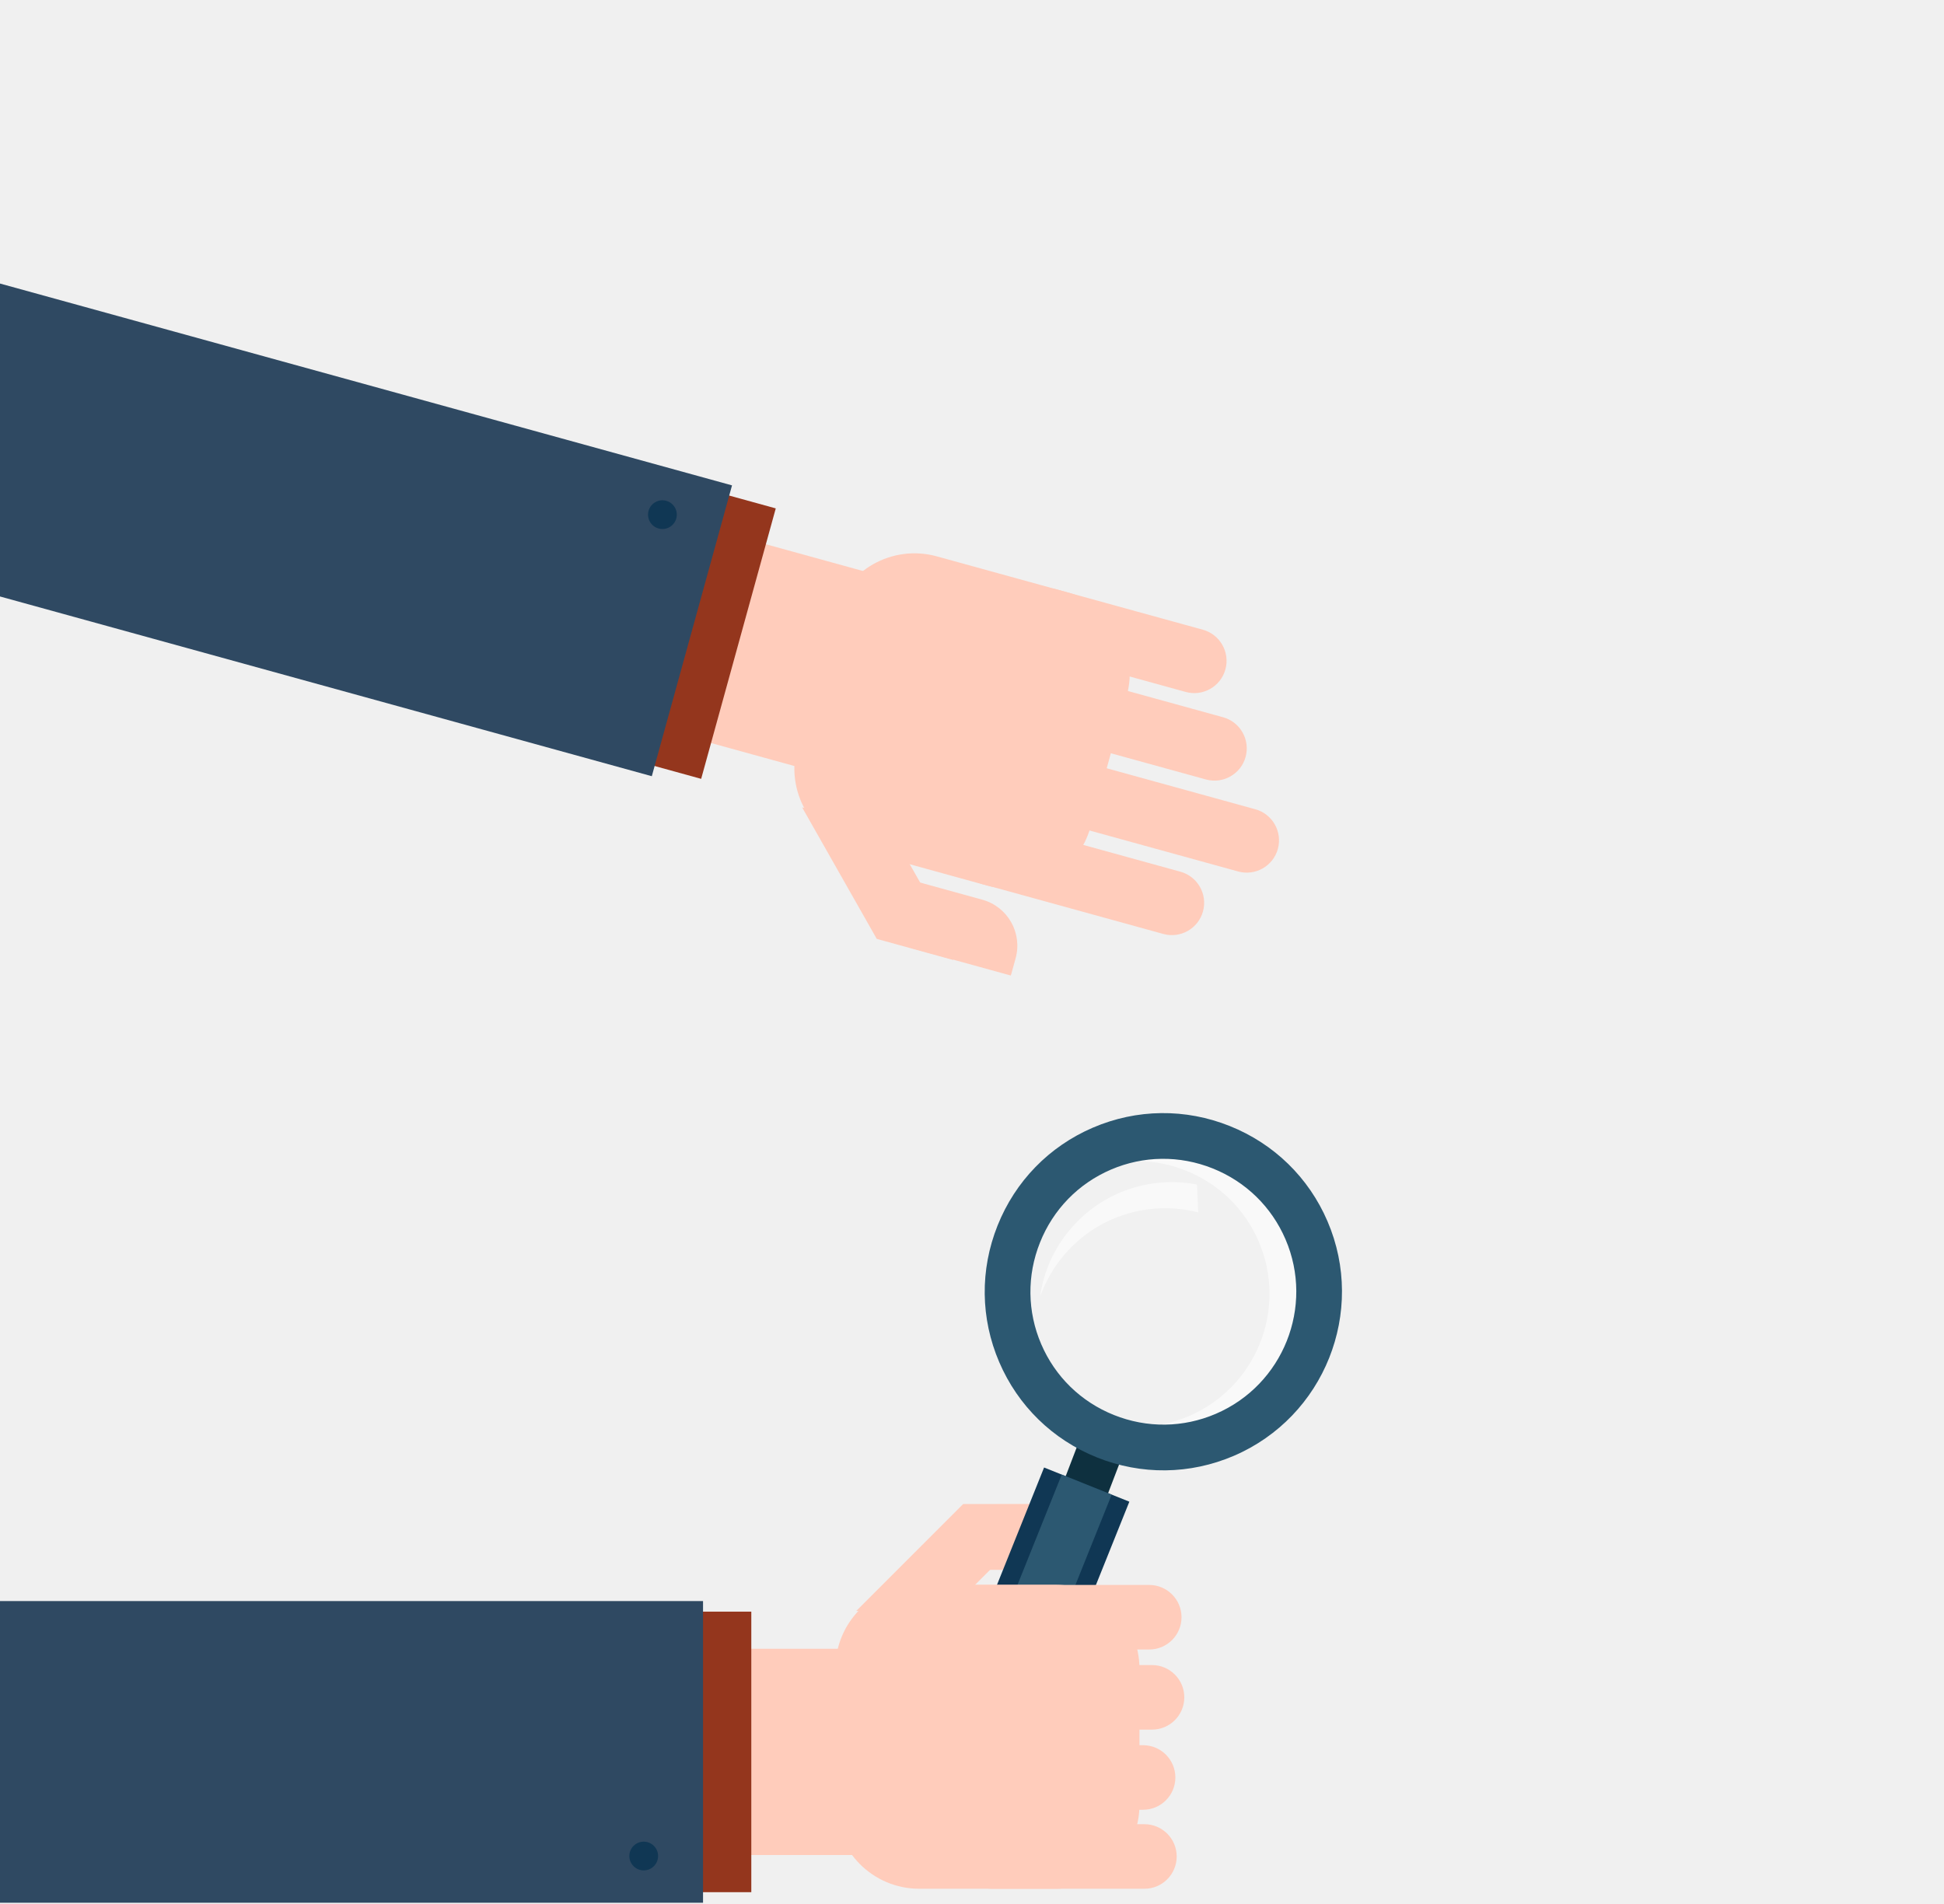
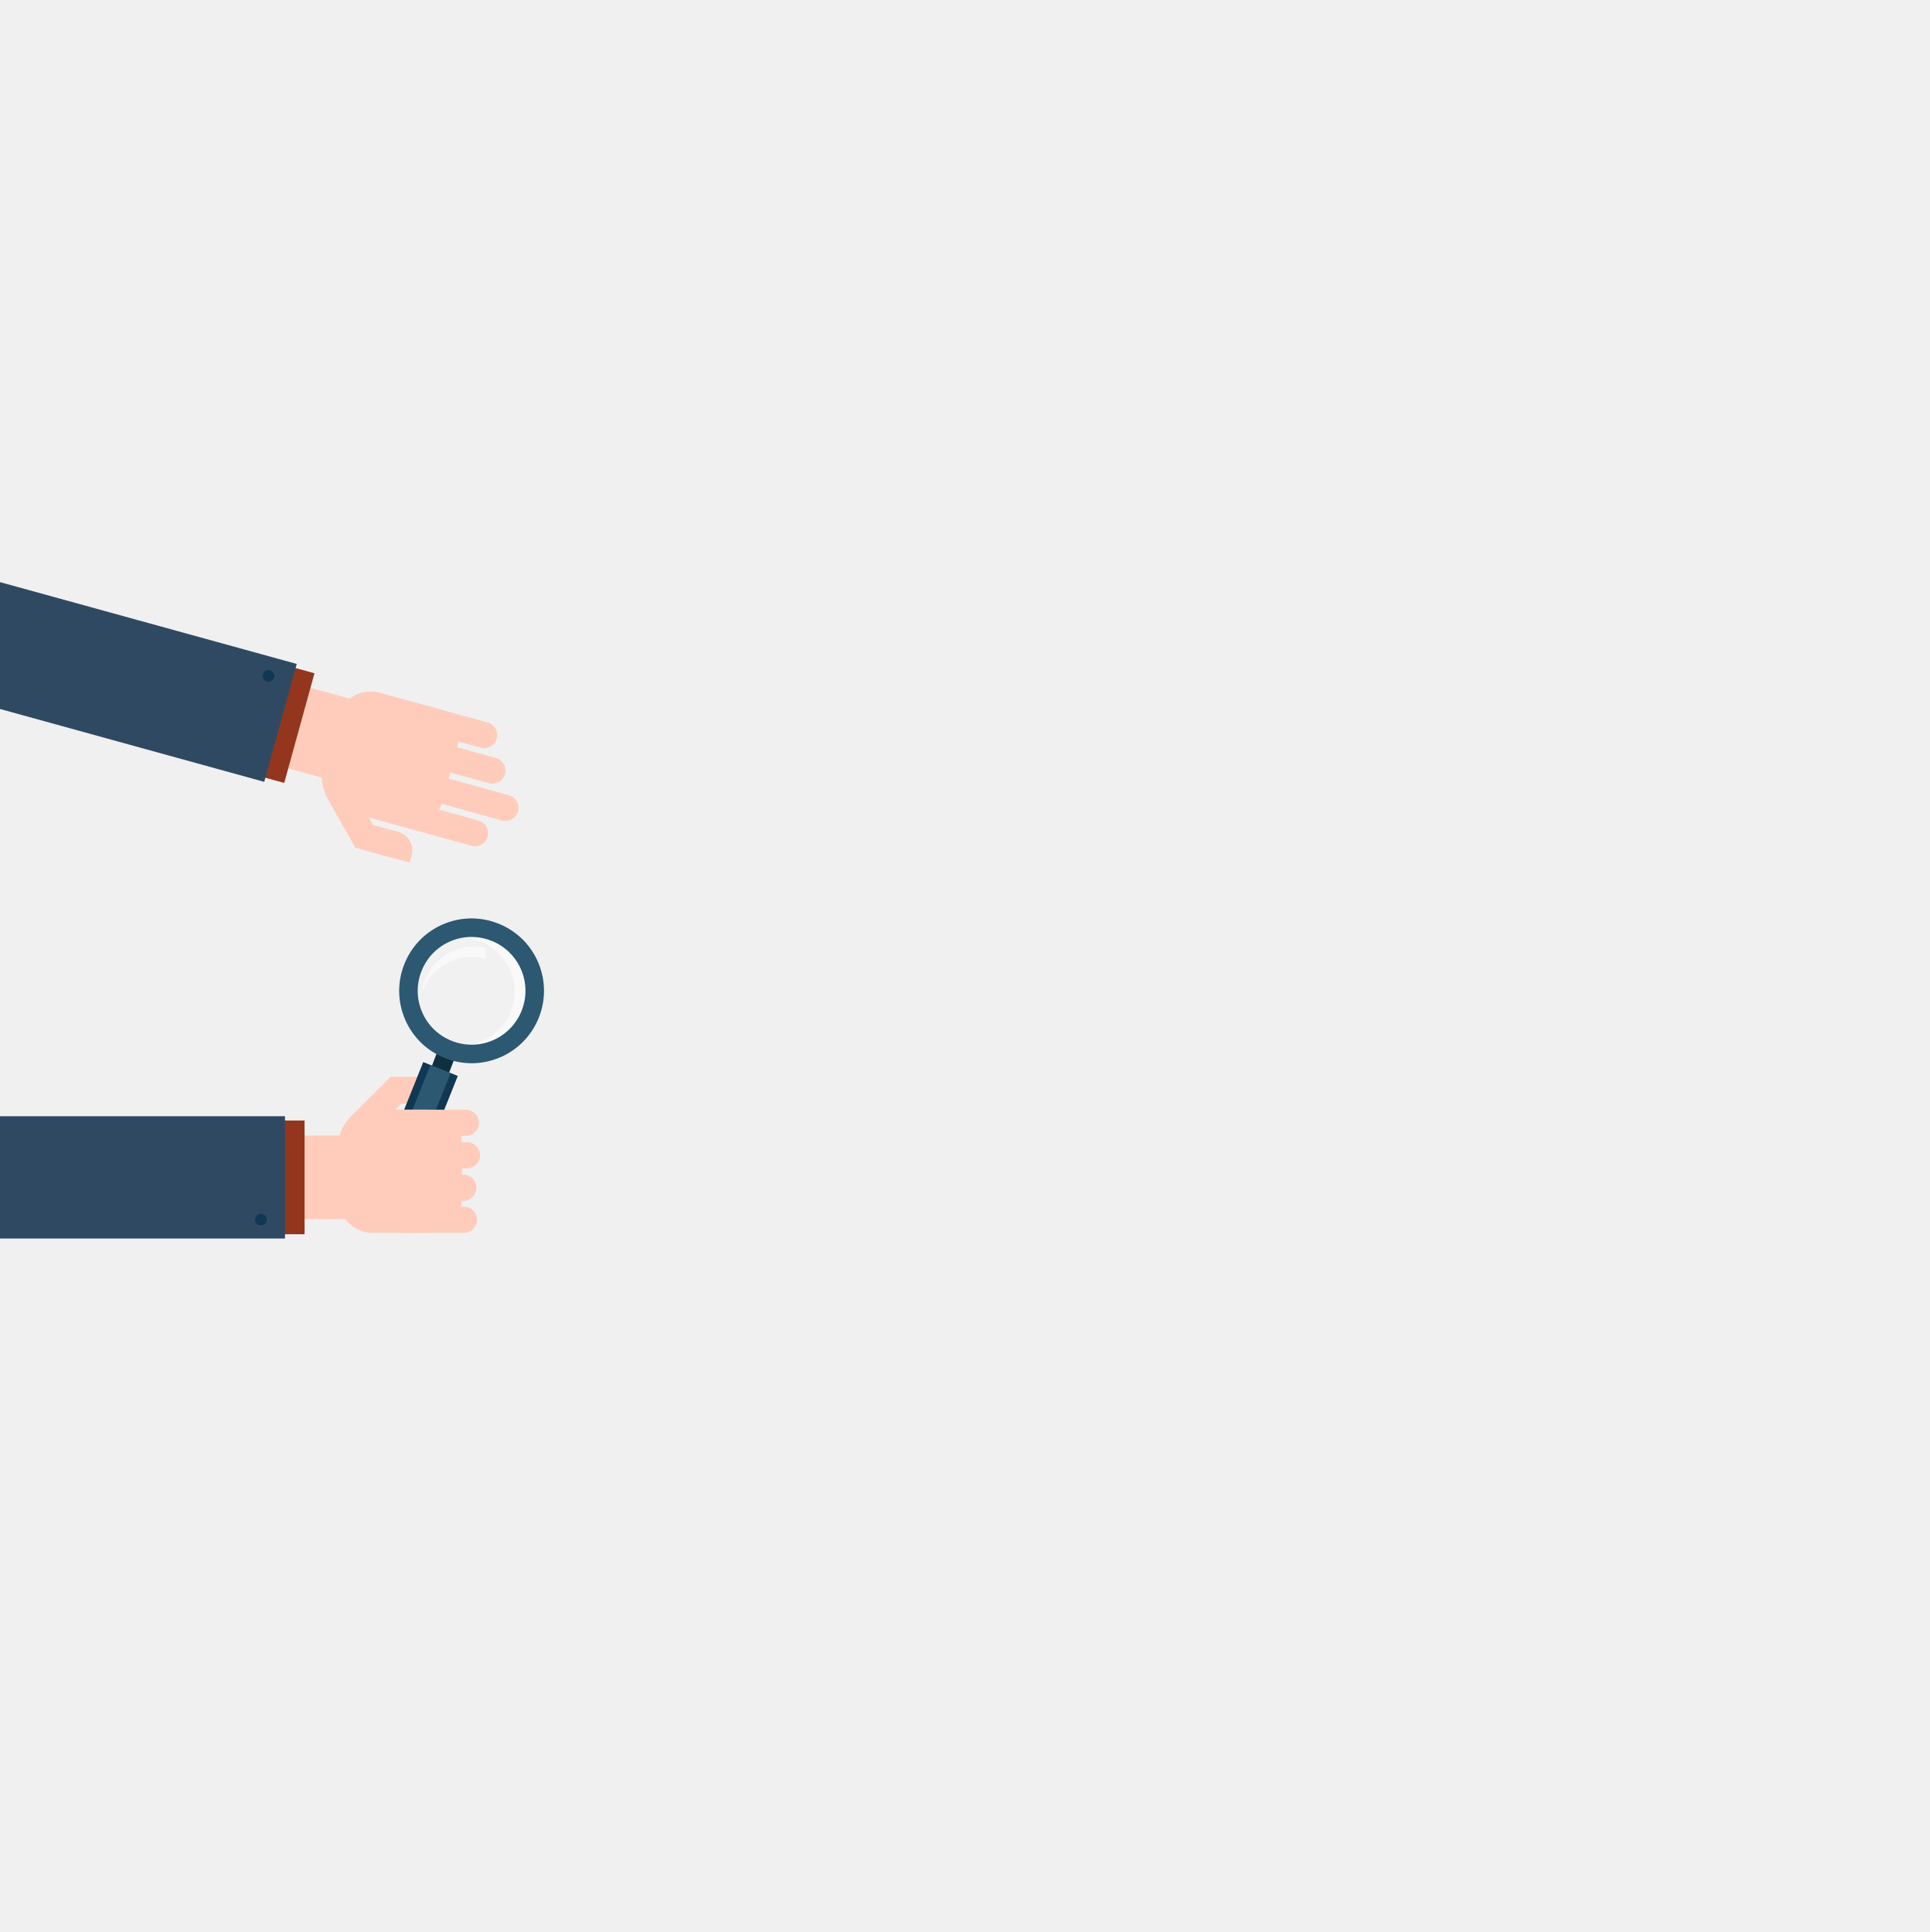
- <svg xmlns="http://www.w3.org/2000/svg" width="100%" height="100%" viewBox="0 0 245 240" version="1.1" xml:space="preserve" style="fill-rule:evenodd;clip-rule:evenodd;stroke-linejoin:round;stroke-miterlimit:1.414;">
-   <path d="M108.836,109.282l14.967,4.127c3.198,0.882 5.076,4.188 4.193,7.389l-0.532,1.928c-0.023,0.083 -0.052,0.16 -0.081,0.239l-12.781,-3.525l-5.766,-10.158Z" style="fill:#fcb;fill-rule:nonzero;" />
-   <path d="M112.356,104.882l7.038,12.406c0.667,1.172 0.886,2.473 0.731,3.716l-9.627,-2.655l-9.405,-16.575l11.263,3.108Z" style="fill:#fcb;fill-rule:nonzero;" />
-   <path d="M161.047,107.011c0.597,-2.167 -0.676,-4.408 -2.841,-5.004l-28.887,-7.966c-2.163,-0.597 -4.404,0.675 -5.001,2.841c-0.597,2.166 0.675,4.407 2.838,5.004l28.887,7.965c2.163,0.597 4.407,-0.675 5.004,-2.84" style="fill:#fcb;fill-rule:nonzero;" />
-   <path d="M107.876,107.068c-5.628,-1.551 -8.935,-7.374 -7.381,-13l4.567,-16.559c1.549,-5.628 7.374,-8.931 13.001,-7.38l16.556,4.566c5.628,1.553 8.932,7.374 7.381,13l-4.567,16.56c-1.552,5.628 -7.373,8.931 -13.001,7.379l-16.557,-4.566Z" style="fill:#fcb;fill-rule:nonzero;" />
-   <path d="M154.436,84.38c0.596,-2.164 -0.674,-4.405 -2.841,-5.003l-18.499,-5.101c-2.168,-0.599 -4.41,0.674 -5.006,2.838c-0.598,2.169 0.674,4.407 2.843,5.005l18.499,5.102c2.167,0.597 4.407,-0.673 5.004,-2.841" style="fill:#fcb;fill-rule:nonzero;" />
-   <path d="M156.981,95.413c0.597,-2.166 -0.675,-4.407 -2.841,-5.004l-28.886,-7.967c-2.165,-0.597 -4.406,0.675 -5.003,2.841c-0.598,2.166 0.675,4.406 2.84,5.003l28.886,7.966c2.166,0.597 4.408,-0.674 5.004,-2.839" style="fill:#fcb;fill-rule:nonzero;" />
-   <path d="M151.611,114.885c0.598,-2.167 -0.676,-4.407 -2.841,-5.004l-22.963,-6.334c-2.167,-0.596 -4.407,0.674 -5.005,2.841c-0.597,2.166 0.675,4.408 2.84,5.005l22.965,6.333c2.164,0.597 4.407,-0.675 5.004,-2.841" style="fill:#fcb;fill-rule:nonzero;" />
-   <path d="M79.399,63.88l40.605,11.197c3.819,1.054 6.06,5.002 5.007,8.821l-3.098,11.232c-1.052,3.818 -5,6.059 -8.819,5.006l-40.606,-11.199l6.911,-25.057Z" style="fill:#fcb;fill-rule:nonzero;" />
-   <path d="M80.4,59.295l-9.402,34.09l17.369,4.79l9.401,-34.091l-17.368,-4.789Z" style="fill:#94361d;fill-rule:nonzero;" />
-   <path d="M0,75.187l82.147,22.655l10.109,-36.659l-92.256,-25.442l0,39.446Z" style="fill:#2f4962;fill-rule:nonzero;" />
-   <path d="M83.965,63.126c-0.962,-0.264 -1.963,0.304 -2.228,1.265c-0.266,0.965 0.303,1.963 1.266,2.227c0.963,0.267 1.961,-0.299 2.227,-1.263c0.265,-0.963 -0.3,-1.962 -1.265,-2.229" style="fill:#103754;fill-rule:nonzero;" />
-   <path d="M117.373,197.883l15.525,0.001c3.318,0 6.007,-2.687 6.007,-6.008l0,-2c0,-0.087 -0.008,-0.168 -0.014,-0.253l-13.258,0l-8.26,8.26Z" style="fill:#fcb;fill-rule:nonzero;" />
-   <path d="M119.597,203.061l10.083,-10.088c0.954,-0.953 1.511,-2.149 1.693,-3.388l-9.987,0l-13.474,13.477l11.685,-0.001Z" style="fill:#fcb;fill-rule:nonzero;" />
+ <svg xmlns="http://www.w3.org/2000/svg" width="100%" height="100%" viewBox="0 0 800 801" version="1.1" xml:space="preserve" style="fill-rule:evenodd;clip-rule:evenodd;stroke-linejoin:round;stroke-miterlimit:1.414;">
+   <path d="M145.114,339.402L165.07,344.904C169.334,346.08 171.838,350.488 170.661,354.756L169.952,357.327C169.921,357.438 169.882,357.54 169.844,357.646L152.803,352.946L145.114,339.402Z" style="fill:rgb(255,204,187);fill-rule:nonzero;" />
+   <path d="M149.808,333.534L159.192,350.076C160.081,351.639 160.373,353.373 160.166,355.03L147.331,351.491L134.79,329.391L149.808,333.534Z" style="fill:rgb(255,204,187);fill-rule:nonzero;" />
+   <path d="M214.729,336.374C215.526,333.485 213.828,330.496 210.941,329.702L172.425,319.08C169.542,318.284 166.553,319.98 165.757,322.869C164.961,325.756 166.657,328.745 169.541,329.54L208.057,340.161C210.941,340.957 213.933,339.261 214.729,336.374" style="fill:rgb(255,204,187);fill-rule:nonzero;" />
+   <path d="M143.834,336.45C136.331,334.381 131.921,326.618 133.994,319.116L140.083,297.037C142.148,289.534 149.914,285.129 157.417,287.198L179.492,293.286C186.996,295.356 191.402,303.118 189.334,310.619L183.244,332.699C181.175,340.203 173.414,344.607 165.91,342.537L143.834,336.45Z" style="fill:rgb(255,204,187);fill-rule:nonzero;" />
+   <path d="M205.915,306.198C206.71,303.313 205.016,300.325 202.127,299.528L177.462,292.726C174.571,291.928 171.581,293.625 170.787,296.51C169.989,299.402 171.686,302.387 174.578,303.184L199.243,309.987C202.132,310.783 205.118,309.089 205.915,306.198" style="fill:rgb(255,204,187);fill-rule:nonzero;" />
+   <path d="M209.308,320.909C210.104,318.021 208.408,315.033 205.52,314.237L167.005,303.615C164.118,302.819 161.13,304.515 160.334,307.402C159.537,310.291 161.234,313.277 164.121,314.073L202.636,324.695C205.524,325.491 208.513,323.796 209.308,320.909" style="fill:rgb(255,204,187);fill-rule:nonzero;" />
+   <path d="M202.148,346.872C202.945,343.983 201.246,340.996 198.36,340.2L167.742,331.755C164.853,330.96 161.866,332.654 161.069,335.543C160.273,338.431 161.969,341.42 164.856,342.217L195.475,350.661C198.361,351.456 201.352,349.76 202.148,346.872" style="fill:rgb(255,204,187);fill-rule:nonzero;" />
+   <path d="M105.865,278.865L160.006,293.795C165.098,295.2 168.086,300.464 166.681,305.556L162.551,320.532C161.148,325.622 155.884,328.61 150.792,327.206L96.651,312.275L105.865,278.865Z" style="fill:rgb(255,204,187);fill-rule:nonzero;" />
+   <path d="M107.2,272.751L94.664,318.206L117.823,324.593L130.357,279.138L107.2,272.751Z" style="fill:rgb(148,54,29);fill-rule:nonzero;" />
+   <path d="M0,293.942L109.529,324.148L123.008,275.269L0,241.347L0,293.942Z" style="fill:rgb(47,73,98);fill-rule:nonzero;" />
+   <path d="M111.953,277.86C110.67,277.507 109.336,278.265 108.983,279.546C108.628,280.833 109.386,282.163 110.67,282.516C111.954,282.871 113.285,282.117 113.64,280.831C113.993,279.548 113.24,278.215 111.953,277.86" style="fill:rgb(16,55,84);fill-rule:nonzero;" />
+   <path d="M156.498,457.536L177.198,457.537C181.622,457.537 185.207,453.954 185.207,449.526L185.207,446.86C185.207,446.744 185.197,446.636 185.188,446.523L167.511,446.523L156.498,457.536Z" style="fill:rgb(255,204,187);fill-rule:nonzero;" />
+   <path d="M159.462,464.44L172.906,450.989C174.178,449.718 174.921,448.124 175.163,446.472L161.848,446.471L143.882,464.441L159.462,464.44Z" style="fill:rgb(255,204,187);fill-rule:nonzero;" />
  <g>
    <clipPath id="_clip1">
-       <rect x="129.862" y="146.069" width="33.511" height="33.509" />
+       <rect x="173.149" y="388.451" width="44.681" height="44.679" />
    </clipPath>
    <g clip-path="url(#_clip1)">
      <g opacity="0.1">
        <clipPath id="_clip2">
-           <rect x="129.862" y="146.069" width="33.511" height="33.509" />
+           <rect x="173.149" y="388.451" width="44.681" height="44.679" />
        </clipPath>
        <g clip-path="url(#_clip2)">
-           <path d="M152.854,147.288c4.147,1.663 7.401,4.837 9.158,8.93c3.646,8.486 -0.292,18.352 -8.782,21.995c-4.116,1.769 -8.677,1.821 -12.855,0.147c-4.145,-1.665 -7.395,-4.833 -9.15,-8.923c-1.764,-4.106 -1.818,-8.658 -0.155,-12.819c1.66,-4.163 4.836,-7.424 8.942,-9.188c4.11,-1.764 8.673,-1.815 12.842,-0.142" style="fill:#fff;fill-rule:nonzero;" />
+           <path d="M203.805,390.076C209.335,392.294 213.673,396.525 216.016,401.983C220.877,413.297 215.626,426.452 204.307,431.31C198.819,433.668 192.737,433.737 187.166,431.505C181.64,429.286 177.307,425.062 174.967,419.608C172.615,414.133 172.543,408.064 174.76,402.516C176.973,396.965 181.208,392.618 186.682,390.265C192.163,387.914 198.246,387.846 203.805,390.076" style="fill:white;fill-rule:nonzero;" />
        </g>
      </g>
    </g>
  </g>
-   <path d="M141.806,178.86c-0.231,-0.068 -0.462,-0.143 -0.692,-0.227c0.23,0.084 0.461,0.159 0.692,0.227" style="fill:#a6dae9;fill-rule:nonzero;" />
-   <path d="M141.068,178.619c-0.232,-0.08 -0.463,-0.167 -0.693,-0.26c0.23,0.093 0.461,0.18 0.693,0.26" style="fill:#a6dae9;fill-rule:nonzero;" />
+   <path d="M189.075,432.172C188.766,432.081 188.458,431.981 188.152,431.87C188.458,431.981 188.766,432.081 189.075,432.172" style="fill:rgb(166,218,233);fill-rule:nonzero;" />
+   <path d="M188.091,431.851C187.782,431.744 187.473,431.628 187.167,431.505C187.473,431.628 187.782,431.744 188.091,431.851" style="fill:rgb(166,218,233);fill-rule:nonzero;" />
  <g>
    <clipPath id="_clip3">
-       <rect x="141.343" y="146.071" width="22.03" height="33.506" />
+       <rect x="188.457" y="388.453" width="29.373" height="44.675" />
    </clipPath>
    <g clip-path="url(#_clip3)">
      <g opacity="0.6">
        <clipPath id="_clip4">
-           <rect x="141.343" y="146.071" width="22.03" height="33.506" />
+           <rect x="188.457" y="388.453" width="29.373" height="44.675" />
        </clipPath>
        <g clip-path="url(#_clip4)">
-           <path d="M152.854,147.288c-3.725,-1.494 -7.762,-1.611 -11.512,-0.362c0.734,-0.244 1.478,-0.434 2.228,-0.573c2,0.042 3.997,0.441 5.913,1.211c4.147,1.663 7.399,4.837 9.157,8.932c3.645,8.484 -0.296,18.353 -8.782,21.996c-1.155,0.497 -2.35,0.855 -3.557,1.08c-1.5,-0.032 -2.995,-0.264 -4.459,-0.702c3.762,1.128 7.75,0.906 11.388,-0.657c8.49,-3.643 12.428,-13.509 8.782,-21.995c-1.757,-4.093 -5.011,-7.267 -9.158,-8.93" style="fill:#fff;fill-rule:nonzero;" />
+           <path d="M203.805,390.076C198.839,388.084 193.456,387.928 188.456,389.593C189.435,389.268 190.426,389.015 191.427,388.829C194.093,388.885 196.756,389.417 199.311,390.444C204.84,392.662 209.176,396.893 211.52,402.354C216.38,413.666 211.125,426.824 199.811,431.682C198.271,432.344 196.677,432.822 195.068,433.122C193.068,433.079 191.074,432.77 189.123,432.186C194.139,433.689 199.456,433.393 204.307,431.31C215.626,426.452 220.877,413.297 216.016,401.983C213.673,396.525 209.335,392.294 203.805,390.076" style="fill:white;fill-rule:nonzero;" />
        </g>
      </g>
    </g>
  </g>
-   <path d="M141.314,146.935c-0.125,0.042 -0.251,0.086 -0.374,0.13c0.124,-0.044 0.249,-0.088 0.374,-0.13" style="fill:#a6dae9;fill-rule:nonzero;" />
-   <path d="M140.862,147.094c-0.112,0.041 -0.222,0.082 -0.332,0.125c0.11,-0.043 0.22,-0.084 0.332,-0.125" style="fill:#a6dae9;fill-rule:nonzero;" />
-   <path d="M140.428,147.26c-0.139,0.054 -0.278,0.111 -0.416,0.17c0.138,-0.059 0.277,-0.116 0.416,-0.17" style="fill:#a6dae9;fill-rule:nonzero;" />
-   <path d="M135.832,190.041c1.473,0.59 3.15,-0.131 3.738,-1.608l1.845,-4.814c0.586,-1.477 -0.129,-3.149 -1.601,-3.739c0,0 -0.006,-0.001 -0.009,-0.001c-1.476,-0.591 -3.151,0.129 -3.74,1.608l-1.844,4.815c-0.588,1.472 0.128,3.147 1.602,3.736c0,0 0.006,0.002 0.009,0.003" style="fill:#0e303f;fill-rule:nonzero;" />
-   <path d="M153.231,178.213c-4.116,1.769 -8.679,1.82 -12.856,0.146c-4.145,-1.663 -7.394,-4.832 -9.15,-8.922c-1.763,-4.107 -1.817,-8.658 -0.155,-12.819c1.66,-4.164 4.836,-7.423 8.942,-9.189c4.111,-1.763 8.672,-1.814 12.842,-0.141c4.147,1.663 7.4,4.836 9.158,8.93c3.645,8.485 -0.293,18.352 -8.781,21.995M154.999,141.942c-5.6,-2.247 -11.728,-2.175 -17.26,0.198c-5.517,2.369 -9.786,6.753 -12.017,12.342c-2.232,5.59 -2.157,11.708 0.213,17.224c2.361,5.501 6.727,9.764 12.296,11.997l0.001,0.002c5.602,2.248 11.736,2.176 17.271,-0.198c11.403,-4.896 16.697,-18.159 11.8,-29.562c-2.361,-5.502 -6.731,-9.767 -12.304,-12.003" style="fill:#2c5871;fill-rule:nonzero;" />
-   <path d="M142.33,189.291l-10.745,-4.31l-13.504,33.649l10.746,4.313l13.503,-33.652Z" style="fill:#103754;fill-rule:nonzero;" />
-   <path d="M140.104,188.398l-6.294,-2.524l-13.503,33.649l6.292,2.526l13.505,-33.651Z" style="fill:#2c5871;fill-rule:nonzero;" />
-   <path d="M130.897,217.782l-10.746,-4.312l-2.07,5.161l10.746,4.312l2.07,-5.161Z" style="fill:#0e303f;fill-rule:nonzero;" />
-   <path d="M128.67,216.887l-6.292,-2.525l-2.07,5.161l6.291,2.526l2.071,-5.162Z" style="fill:#164866;fill-rule:nonzero;" />
+   <path d="M181.11,447.08C183.074,447.866 185.309,446.905 186.093,444.936L188.553,438.517C189.335,436.548 188.381,434.318 186.419,433.532C186.419,433.532 186.411,433.531 186.407,433.531C184.439,432.743 182.205,433.702 181.42,435.674L178.962,442.094C178.178,444.057 179.132,446.29 181.097,447.076C181.097,447.076 181.106,447.079 181.11,447.08" style="fill:rgb(14,48,63);fill-rule:nonzero;" />
+   <path d="M204.308,431.31C198.82,433.668 192.737,433.737 187.167,431.505C181.641,429.287 177.308,425.062 174.967,419.608C172.616,414.133 172.544,408.064 174.761,402.516C176.974,396.965 181.209,392.619 186.683,390.265C192.164,387.914 198.246,387.846 203.806,390.076C209.335,392.294 213.673,396.525 216.017,401.983C220.877,413.297 215.626,426.453 204.308,431.31M206.666,382.949C199.199,379.953 191.029,380.049 183.652,383.212C176.297,386.371 170.605,392.217 167.63,399.668C164.654,407.122 164.754,415.279 167.914,422.634C171.062,429.969 176.883,435.653 184.309,438.63L184.31,438.632C191.779,441.63 199.958,441.534 207.338,438.368C222.542,431.841 229.6,414.157 223.071,398.953C219.923,391.616 214.096,385.93 206.666,382.949" style="fill:rgb(44,88,113);fill-rule:nonzero;" />
+   <path d="M189.774,446.08L175.447,440.333L157.441,485.199L171.769,490.949L189.774,446.08Z" style="fill:rgb(16,55,84);fill-rule:nonzero;" />
+   <path d="M186.806,444.89L178.414,441.524L160.41,486.39L168.799,489.758L186.806,444.89Z" style="fill:rgb(44,88,113);fill-rule:nonzero;" />
+   <path d="M174.529,484.067L160.202,478.318L157.441,485.199L171.769,490.949L174.529,484.067Z" style="fill:rgb(14,48,63);fill-rule:nonzero;" />
+   <path d="M171.56,482.875L163.17,479.508L160.41,486.39L168.799,489.758L171.56,482.875Z" style="fill:rgb(22,72,102);fill-rule:nonzero;" />
  <g>
    <g opacity="0.6">
-       <path d="M134.956,154.872c2.906,-3.394 6.956,-5.456 11.398,-5.809c1.542,-0.122 3.052,-0.025 4.5,0.256l0.151,3.502c-1.74,-0.447 -3.582,-0.622 -5.471,-0.475c-4.441,0.352 -8.49,2.413 -11.396,5.807c-1.342,1.565 -2.366,3.379 -3.048,5.257c0.439,-3.127 1.756,-6.075 3.866,-8.538" style="fill:#fff;fill-rule:nonzero;" />
+       <path d="M179.941,400.188C183.816,395.663 189.215,392.914 195.138,392.443C197.194,392.28 199.207,392.41 201.138,392.784L201.34,397.454C199.019,396.858 196.564,396.624 194.045,396.821C188.123,397.29 182.725,400.038 178.85,404.563C177.061,406.65 175.696,409.069 174.786,411.573C175.372,407.403 177.128,403.473 179.941,400.188" style="fill:white;fill-rule:nonzero;" />
    </g>
  </g>
-   <path d="M149.256,213.954c0.001,2.247 -1.824,4.069 -4.069,4.069l-29.965,0c-2.244,0 -4.066,-1.823 -4.066,-4.069c0,-2.247 1.822,-4.07 4.066,-4.07l29.966,0c2.244,0 4.069,1.824 4.068,4.07" style="fill:#fcb;fill-rule:nonzero;" />
-   <path d="M115.859,199.763c-5.838,-0.001 -10.573,4.733 -10.571,10.571l-0.001,17.176c-0.001,5.837 4.734,10.571 10.572,10.571l17.174,-0.001c5.838,0.001 10.572,-4.733 10.572,-10.57l0,-17.177c0,-5.838 -4.733,-10.571 -10.572,-10.57l-17.175,-0.001Z" style="fill:#fcb;fill-rule:nonzero;" />
-   <path d="M148.297,234.013c0,2.244 -1.821,4.068 -4.068,4.067l-19.19,0.001c-2.25,-0.001 -4.073,-1.824 -4.072,-4.068c0,-2.25 1.822,-4.07 4.072,-4.07l19.189,0c2.248,0 4.069,1.82 4.069,4.07" style="fill:#fcb;fill-rule:nonzero;" />
-   <path d="M148.13,224.053c0,2.247 -1.822,4.07 -4.068,4.069l-29.965,0c-2.247,0 -4.069,-1.822 -4.068,-4.068c-0.001,-2.248 1.821,-4.069 4.068,-4.068l29.965,0c2.246,0 4.068,1.821 4.068,4.067" style="fill:#fcb;fill-rule:nonzero;" />
-   <path d="M148.906,203.854c0,2.248 -1.824,4.069 -4.069,4.07l-23.822,0c-2.247,-0.001 -4.069,-1.822 -4.069,-4.07c0,-2.246 1.823,-4.069 4.069,-4.069l23.821,0c2.246,0 4.07,1.823 4.07,4.069" style="fill:#fcb;fill-rule:nonzero;" />
-   <path d="M76.925,233.826l42.121,0c3.962,0 7.172,-3.21 7.172,-7.172l0,-11.651c0,-3.96 -3.21,-7.17 -7.172,-7.17l-42.121,0l0,25.993Z" style="fill:#fcb;fill-rule:nonzero;" />
-   <rect x="76.67" y="203.149" width="18.016" height="35.363" style="fill:#94361d;fill-rule:nonzero;" />
-   <rect x="0" y="201.817" width="88.603" height="38.026" style="fill:#2f4962;fill-rule:nonzero;" />
-   <path d="M81.127,235.766c-0.999,0 -1.812,-0.814 -1.812,-1.811c0,-1.001 0.813,-1.811 1.812,-1.811c0.999,0 1.812,0.81 1.812,1.811c-0.001,0.997 -0.812,1.811 -1.812,1.811" style="fill:#103754;fill-rule:nonzero;" />
+   <path d="M199.008,478.964C199.009,481.96 196.576,484.39 193.583,484.389L153.629,484.389C150.638,484.389 148.208,481.959 148.208,478.964C148.208,475.968 150.638,473.538 153.63,473.538L193.584,473.538C196.576,473.538 199.009,475.969 199.008,478.964" style="fill:rgb(255,204,187);fill-rule:nonzero;" />
+   <path d="M154.478,460.042C146.694,460.042 140.381,466.353 140.384,474.137L140.383,497.039C140.381,504.821 146.695,511.133 154.478,511.133L177.378,511.132C185.162,511.133 191.473,504.821 191.473,497.039L191.473,474.136C191.473,466.352 185.163,460.042 177.378,460.043L154.478,460.042Z" style="fill:rgb(255,204,187);fill-rule:nonzero;" />
+   <path d="M197.729,505.709C197.729,508.702 195.301,511.133 192.305,511.132L166.719,511.133C163.719,511.132 161.288,508.702 161.289,505.709C161.289,502.71 163.719,500.283 166.718,500.283L192.304,500.283C195.301,500.283 197.729,502.71 197.729,505.709" style="fill:rgb(255,204,187);fill-rule:nonzero;" />
+   <path d="M197.507,492.43C197.507,495.425 195.077,497.856 192.082,497.855L152.129,497.855C149.133,497.855 146.704,495.425 146.705,492.431C146.704,489.434 149.133,487.006 152.129,487.007L192.082,487.007C195.077,487.007 197.507,489.435 197.507,492.43" style="fill:rgb(255,204,187);fill-rule:nonzero;" />
+   <path d="M198.541,465.498C198.541,468.495 196.109,470.923 193.116,470.924L161.354,470.924C158.358,470.923 155.928,468.495 155.928,465.498C155.928,462.503 158.359,460.072 161.353,460.072L193.115,460.072C196.109,460.072 198.541,462.503 198.541,465.498" style="fill:rgb(255,204,187);fill-rule:nonzero;" />
+   <path d="M102.566,505.46L158.728,505.46C164.01,505.46 168.29,501.18 168.29,495.897L168.29,480.363C168.29,475.083 164.01,470.803 158.728,470.803L102.566,470.803L102.566,505.46Z" style="fill:rgb(255,204,187);fill-rule:nonzero;" />
+   <rect x="102.227" y="464.558" width="24.022" height="47.151" style="fill:rgb(148,54,29);fill-rule:nonzero;" />
+   <rect x="0" y="462.781" width="118.137" height="50.702" style="fill:rgb(47,73,98);fill-rule:nonzero;" />
+   <path d="M108.169,508.047C106.838,508.047 105.753,506.962 105.753,505.632C105.753,504.298 106.838,503.217 108.169,503.217C109.502,503.217 110.585,504.298 110.585,505.632C110.584,506.962 109.503,508.047 108.169,508.047" style="fill:rgb(16,55,84);fill-rule:nonzero;" />
</svg>
